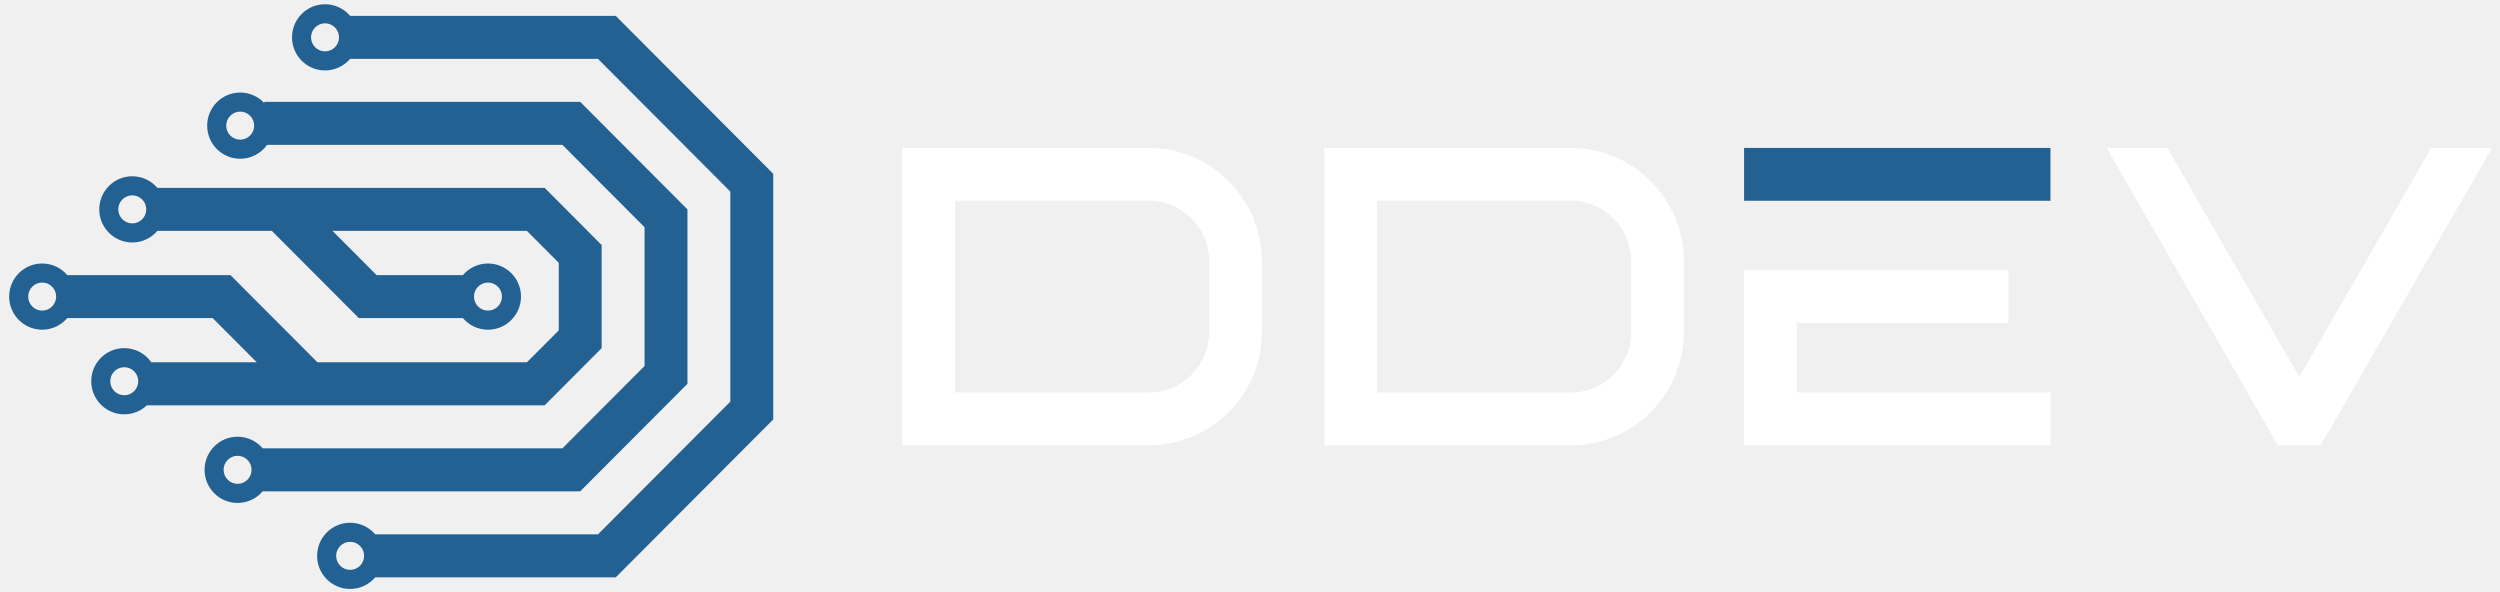
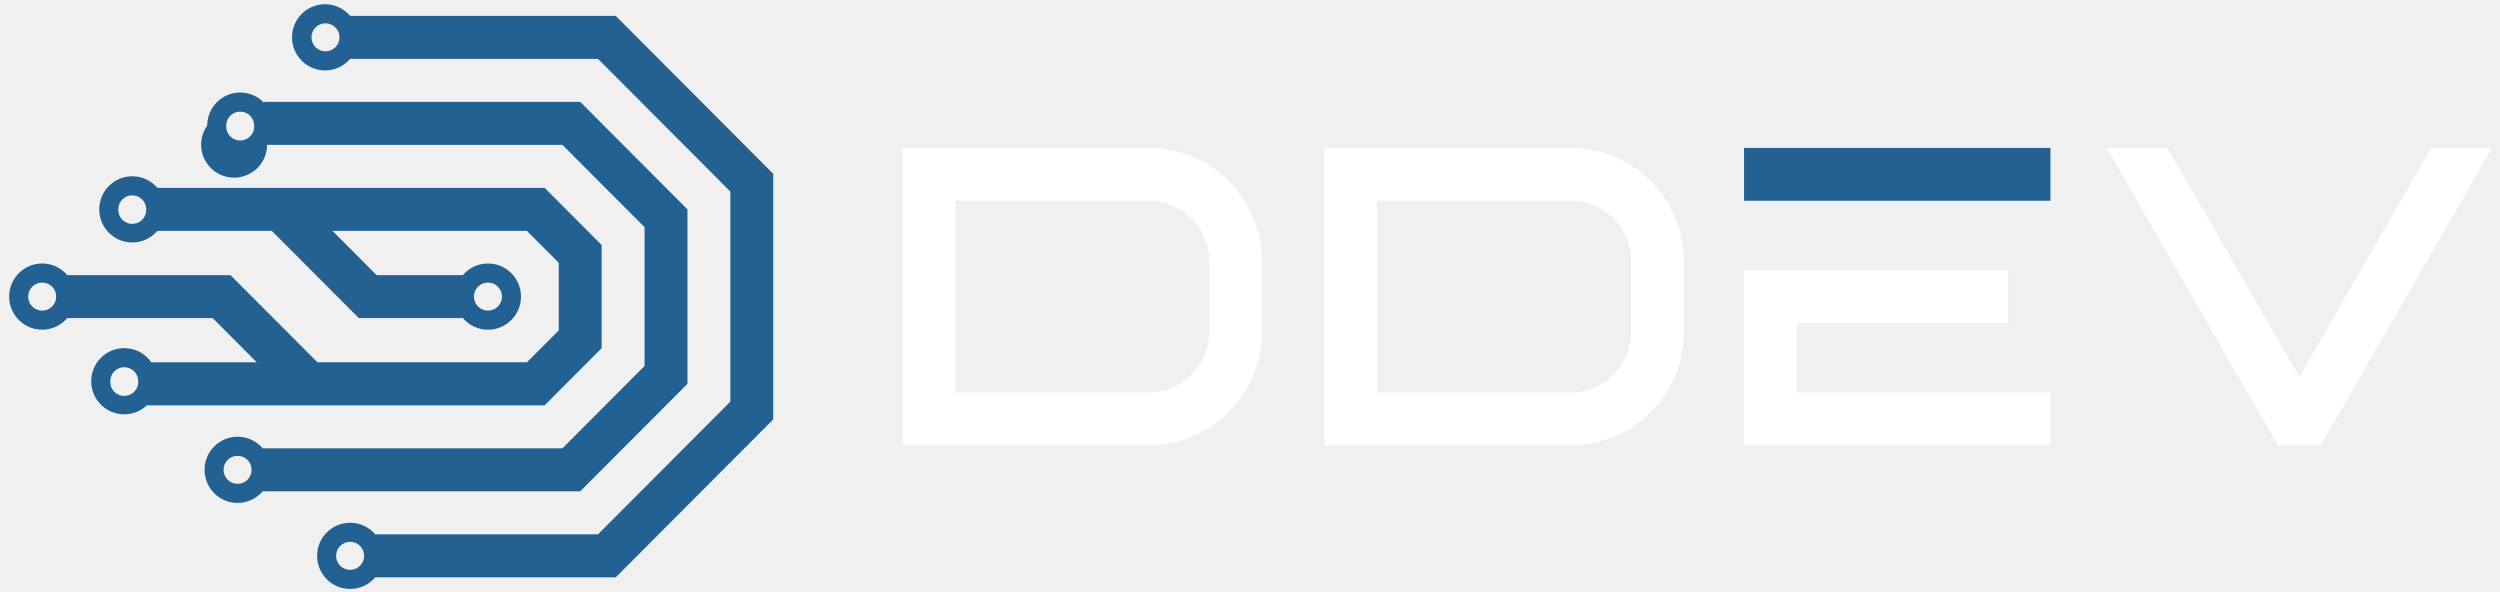
- <svg xmlns="http://www.w3.org/2000/svg" width="148px" height="35px" viewBox="0 0 148 35" version="1.1">
-   <defs />
-   <g id="Page-1" stroke="none" stroke-width="1" fill="none" fill-rule="evenodd">
-     <g id="Winner" transform="translate(-1300, -274)">
-       <g id="Header/Toolbar" transform="translate(442, 257)">
-         <g id="Logo" transform="translate(858, 17)">
-           <path d="M20.727,32.076 C21.184,32.076 21.555,32.448 21.555,32.906 C21.555,33.365 21.184,33.736 20.727,33.736 C20.27,33.736 19.9,33.365 19.9,32.906 C19.9,32.448 20.27,32.076 20.727,32.076 M19.242,1.381 C19.699,1.381 20.069,1.753 20.069,2.21 C20.069,2.669 19.699,3.04 19.242,3.04 C18.785,3.04 18.414,2.669 18.414,2.21 C18.414,1.753 18.785,1.381 19.242,1.381 M20.727,3.484 L24.559,3.484 L35.399,3.484 L43.236,11.342 L43.236,23.776 L35.399,31.634 L26.024,31.634 L22.213,31.634 C21.855,31.213 21.322,30.947 20.727,30.947 C19.648,30.947 18.773,31.825 18.773,32.906 C18.773,33.988 19.648,34.866 20.727,34.866 C21.322,34.866 21.854,34.6 22.213,34.18 L24.559,34.18 L36.19,34.18 L36.451,34.18 L45.775,24.831 L45.775,24.333 L45.775,10.288 L36.45,0.938 L36.027,0.938 L24.559,0.938 L20.727,0.938 C20.369,0.517 19.836,0.251 19.242,0.251 C18.163,0.251 17.287,1.129 17.287,2.21 C17.287,3.293 18.163,4.17 19.242,4.17 C19.836,4.17 20.369,3.904 20.727,3.484" id="Fill-27" fill="#236192" />
-           <path d="M14.064,26.984 C14.522,26.984 14.892,27.356 14.892,27.814 C14.892,28.272 14.522,28.644 14.064,28.644 C13.607,28.644 13.237,28.272 13.237,27.814 C13.237,27.356 13.607,26.984 14.064,26.984 Z M14.219,6.608 C14.677,6.608 15.047,6.98 15.047,7.438 C15.047,7.897 14.677,8.268 14.219,8.268 C13.762,8.268 13.392,7.897 13.392,7.438 C13.392,6.98 13.762,6.608 14.219,6.608 Z M34.348,6.03 L15.644,6.03 L15.644,6.098 C15.288,5.717 14.781,5.479 14.219,5.479 C13.14,5.479 12.265,6.356 12.265,7.438 C12.265,8.521 13.14,9.398 14.219,9.398 C14.876,9.398 15.456,9.074 15.811,8.576 L33.295,8.576 L38.158,13.451 L38.158,21.666 L33.296,26.541 L15.549,26.541 C15.191,26.121 14.659,25.854 14.064,25.854 C12.985,25.854 12.11,26.732 12.11,27.814 C12.11,28.896 12.985,29.774 14.064,29.774 C14.659,29.774 15.191,29.508 15.55,29.087 L34.347,29.087 L34.348,29.087 L34.348,29.087 L34.348,29.087 L40.697,22.721 L40.697,21.929 L40.697,13.197 L40.697,12.397 L34.348,6.03 L34.348,6.03 Z" id="Fill-29" fill="#236192" />
-           <path d="M2.497,16.728 C2.04,16.728 1.669,17.1 1.669,17.558 C1.669,18.017 2.04,18.388 2.497,18.388 C2.954,18.388 3.325,18.017 3.325,17.558 C3.325,17.1 2.954,16.728 2.497,16.728 Z M7.356,21.739 C6.899,21.739 6.528,22.11 6.528,22.569 C6.528,23.027 6.899,23.399 7.356,23.399 C7.813,23.399 8.184,23.027 8.184,22.569 C8.184,22.11 7.813,21.739 7.356,21.739 Z M7.831,11.565 C7.373,11.565 7.003,11.936 7.003,12.395 C7.003,12.853 7.373,13.225 7.831,13.225 C8.288,13.225 8.658,12.853 8.658,12.395 C8.658,11.936 8.288,11.565 7.831,11.565 Z M28.888,16.728 C28.431,16.728 28.06,17.1 28.06,17.558 C28.06,18.017 28.431,18.388 28.888,18.388 C29.345,18.388 29.716,18.017 29.716,17.558 C29.716,17.1 29.345,16.728 28.888,16.728 Z M31.427,23.994 L31.427,23.995 L8.696,23.995 C8.346,24.325 7.875,24.528 7.356,24.528 C6.277,24.528 5.401,23.651 5.401,22.569 C5.401,21.487 6.277,20.609 7.356,20.609 C8.02,20.609 8.606,20.941 8.959,21.448 L15.201,21.448 L12.591,18.831 L3.982,18.831 C3.624,19.252 3.091,19.518 2.497,19.518 C1.418,19.518 0.542,18.64 0.542,17.558 C0.542,16.477 1.418,15.599 2.497,15.599 C3.091,15.599 3.624,15.865 3.982,16.286 L13.643,16.286 L18.793,21.448 L31.193,21.448 L33.08,19.557 L33.08,15.56 L31.192,13.668 L19.683,13.668 L22.294,16.286 L27.402,16.286 C27.761,15.865 28.294,15.599 28.888,15.599 C29.967,15.599 30.843,16.477 30.843,17.558 C30.843,18.64 29.967,19.518 28.888,19.518 C28.294,19.518 27.761,19.252 27.402,18.831 L21.243,18.831 L16.092,13.668 L9.316,13.668 C8.958,14.088 8.426,14.355 7.831,14.355 C6.752,14.355 5.876,13.477 5.876,12.395 C5.876,11.313 6.752,10.435 7.831,10.435 C8.426,10.435 8.958,10.702 9.316,11.122 L32.205,11.122 L32.205,11.122 L32.244,11.122 L35.618,14.506 L35.618,17.011 L35.618,18.106 L35.618,19.787 L35.618,20.611 L32.245,23.994 L31.427,23.994 Z" id="Fill-31" fill="#236192" />
-           <path d="M68.028,8.758 L53.422,8.758 L53.422,26.359 L68.028,26.359 C71.698,26.359 74.701,23.349 74.701,19.669 L74.701,15.448 C74.701,11.769 71.697,8.758 68.028,8.758 Z M56.539,11.884 L68.028,11.884 C69.977,11.884 71.583,13.494 71.583,15.448 L71.583,19.669 C71.583,21.623 69.977,23.234 68.028,23.234 L56.539,23.234 L56.539,11.884 Z" id="Fill-33" fill="#FFFFFF" />
-           <polygon id="Fill-35" fill="#FFFFFF" points="103.249 15.996 103.249 26.359 121.386 26.359 121.386 23.233 106.366 23.233 106.366 19.122 118.897 19.122 118.897 15.996 113.298 15.996 106.366 15.996" />
-           <path d="M93.011,8.758 L78.405,8.758 L78.405,26.359 L93.011,26.359 C96.682,26.359 99.684,23.349 99.684,19.669 L99.684,15.448 C99.684,11.769 96.681,8.758 93.011,8.758 Z M81.522,11.884 L93.011,11.884 C94.961,11.884 96.567,13.494 96.567,15.448 L96.567,19.669 C96.567,21.623 94.961,23.234 93.011,23.234 L81.522,23.234 L81.522,11.884 Z" id="Fill-37" fill="#FFFFFF" />
-           <polygon id="Fill-39" fill="#FFFFFF" points="124.713 8.758 134.32 25.443 134.848 26.359 137.365 26.359 137.921 25.443 147.527 8.758 143.928 8.758 136.12 22.318 128.313 8.758" />
-           <polygon id="Fill-41" fill="#236192" points="106.366 11.884 113.298 11.884 121.387 11.884 121.387 8.758 103.249 8.758 103.249 11.884" />
-         </g>
-       </g>
-     </g>
+ <svg xmlns="http://www.w3.org/2000/svg" width="148" height="35">
+   <g fill="none" fill-rule="evenodd">
+     <path d="M20.727 32.076a.829.829 0 0 1 0 1.66.829.829 0 1 1 0-1.66M19.242 1.381a.829.829 0 1 1-.004 1.657.829.829 0 0 1 .004-1.657m1.485 2.103H35.4l7.837 7.858v12.434l-7.837 7.858H22.214a1.948 1.948 0 0 0-1.487-.687 1.957 1.957 0 0 0-1.954 1.96c0 1.081.875 1.96 1.954 1.96.595 0 1.127-.267 1.486-.687H36.45l9.324-9.35V10.289L36.45.938H20.727A1.948 1.948 0 0 0 19.242.25c-1.08 0-1.955.878-1.955 1.96 0 1.082.876 1.96 1.955 1.96.594 0 1.127-.267 1.485-.687" fill="#236192" />
+     <path d="M14.064 26.984a.829.829 0 0 1 0 1.66.829.829 0 1 1 0-1.66zm.155-20.376c.458 0 .828.372.828.83a.829.829 0 1 1-1.655 0c0-.458.37-.83.827-.83zm20.129-.578H15.644v.068a1.946 1.946 0 0 0-1.425-.62c-1.079 0-1.954.878-1.954 1.96a1.952 1.952 0 1 0 3.546 1.138h17.484l4.863 4.875v8.215l-4.862 4.875H15.549a1.948 1.948 0 0 0-1.485-.687 1.958 1.958 0 0 0-1.954 1.96c0 1.082.875 1.96 1.954 1.96.595 0 1.127-.266 1.486-.687H34.348l6.35-6.366V12.397l-6.35-6.367z" fill="#236192" />
+     <path d="M2.497 16.728a.829.829 0 0 0 0 1.66.829.829 0 1 0 0-1.66zm4.859 5.01a.829.829 0 0 0-.828.83.829.829 0 1 0 1.656 0c0-.458-.37-.83-.828-.83zm.475-10.173a.828.828 0 0 0-.828.83.828.828 0 1 0 1.655 0c0-.459-.37-.83-.827-.83zm21.057 5.163a.829.829 0 0 0 0 1.66.829.829 0 1 0 0-1.66zm2.54 7.266H8.695c-.35.331-.821.534-1.34.534a1.957 1.957 0 0 1-1.955-1.96c0-1.081.876-1.959 1.955-1.959.664 0 1.25.332 1.603.84h6.242l-2.61-2.618H3.982c-.358.42-.89.687-1.485.687a1.958 1.958 0 0 1-1.955-1.96c0-1.081.876-1.96 1.955-1.96.594 0 1.127.267 1.485.688h9.66l5.15 5.162h12.401l1.887-1.891V15.56l-1.888-1.892H19.683l2.611 2.618h5.108c.359-.42.892-.687 1.486-.687 1.079 0 1.955.878 1.955 1.96 0 1.081-.876 1.96-1.955 1.96a1.948 1.948 0 0 1-1.486-.688h-6.16l-5.15-5.163H9.316c-.358.42-.89.687-1.485.687a1.958 1.958 0 0 1-1.955-1.96c0-1.082.876-1.96 1.955-1.96.595 0 1.127.267 1.485.687h22.928l3.374 3.384V20.611l-3.373 3.383h-.818z" fill="#236192" />
+     <path d="M68.028 8.758H53.422V26.36h14.606c3.67 0 6.673-3.01 6.673-6.69v-4.221c0-3.68-3.004-6.69-6.673-6.69zM56.54 11.884h11.49c1.948 0 3.554 1.61 3.554 3.564v4.221c0 1.954-1.606 3.565-3.555 3.565H56.54v-11.35zM103.25 15.996v10.363h18.136v-3.126h-15.02v-4.111h12.531v-3.126h-12.531zM93.011 8.758H78.405V26.36h14.606c3.67 0 6.673-3.01 6.673-6.69v-4.221c0-3.68-3.003-6.69-6.673-6.69zm-11.489 3.126h11.49c1.949 0 3.555 1.61 3.555 3.564v4.221c0 1.954-1.606 3.565-3.556 3.565H81.522v-11.35zM124.713 8.758l9.607 16.685.528.916h2.517l.556-.916 9.606-16.685h-3.6l-7.807 13.56-7.807-13.56z" fill="#FFF" />
+     <path fill="#236192" d="M106.366 11.884h15.021V8.758h-18.138v3.126z" />
  </g>
</svg>
